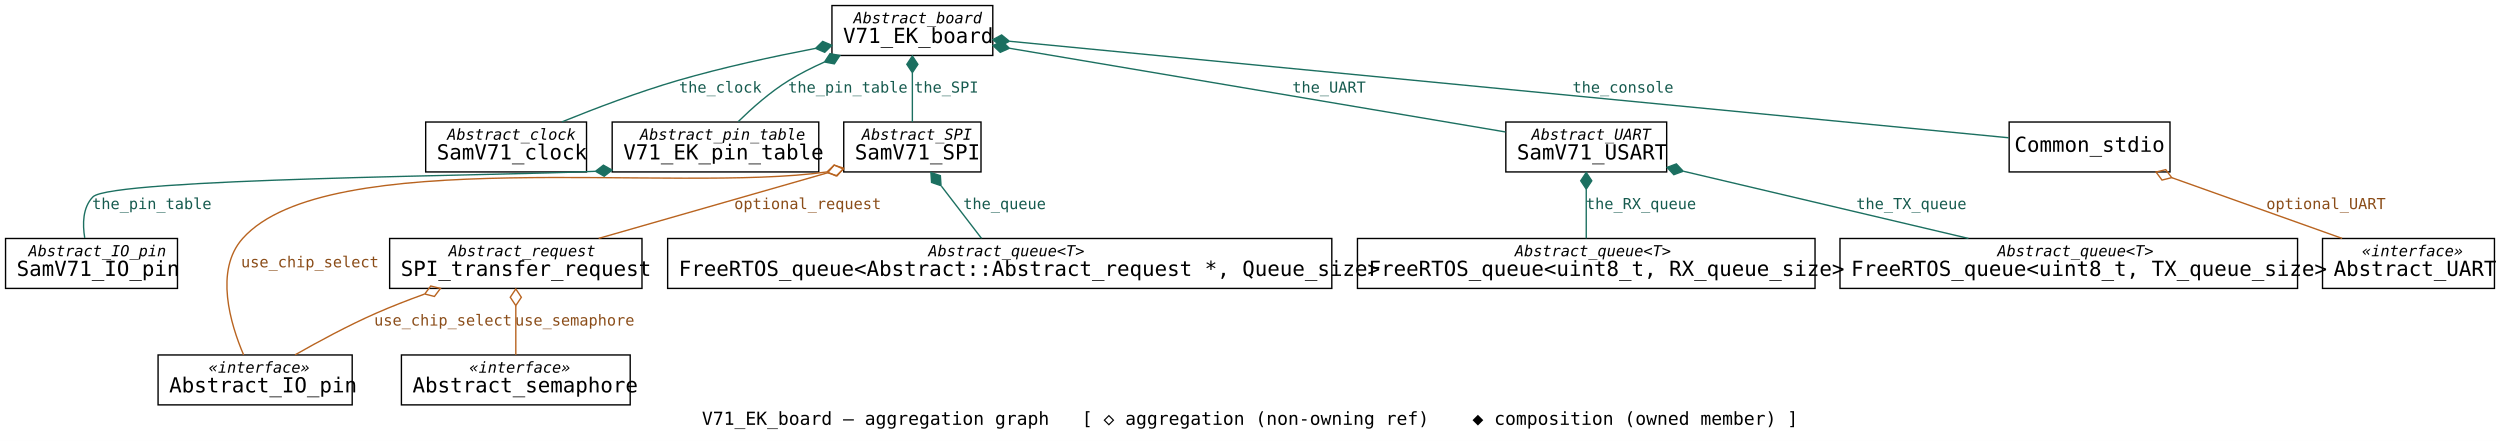
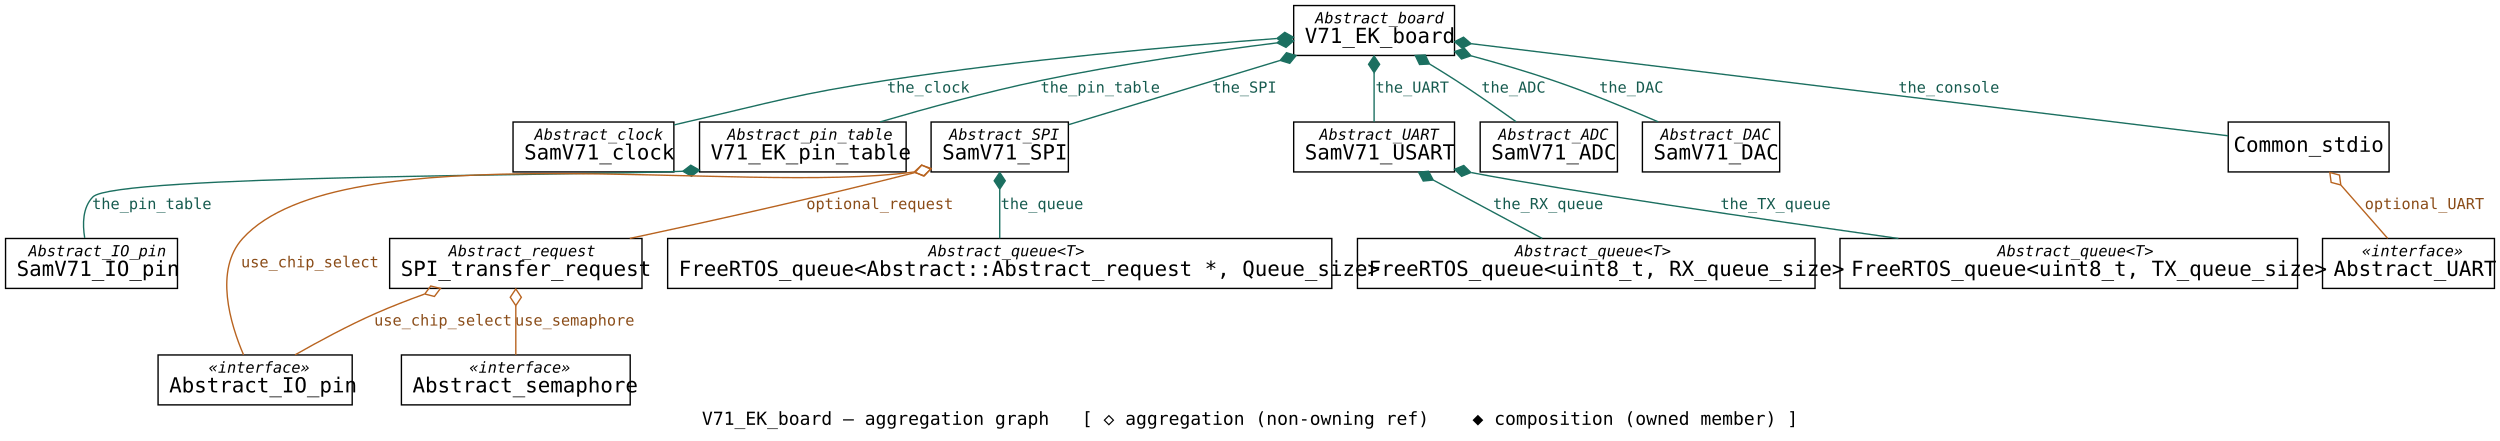
<svg xmlns="http://www.w3.org/2000/svg" width="1803pt" height="318pt" viewBox="0.00 0.00 1803.00 318.00">
  <g id="graph0" class="graph" transform="scale(1 1) rotate(0) translate(4 314)">
    <polygon fill="white" stroke="transparent" points="-4,4 -4,-314 1799,-314 1799,4 -4,4" />
    <text text-anchor="middle" x="897.5" y="-7.6" font-family="Consolas" font-size="13.00">V71_EK_board — aggregation graph   [ ◇ aggregation (non-owning ref)    ◆ composition (owned member) ]</text>
    <g id="node1" class="node">
-       <polygon fill="none" stroke="black" points="712,-310 596,-310 596,-274 712,-274 712,-310" />
-       <text text-anchor="start" x="611.5" y="-297.2" font-family="Consolas" font-style="italic" font-size="11.00">Abstract_board</text>
-       <text text-anchor="start" x="604" y="-283" font-family="Consolas" font-size="15.00">V71_EK_board</text>
+       <polygon fill="none" stroke="black" points="1045,-310 929,-310 929,-274 1045,-274 1045,-310" />
+       <text text-anchor="start" x="944.5" y="-297.2" font-family="Consolas" font-style="italic" font-size="11.00">Abstract_board</text>
+       <text text-anchor="start" x="937" y="-283" font-family="Consolas" font-size="15.00">V71_EK_board</text>
    </g>
    <g id="node2" class="node">
-       <polygon fill="none" stroke="black" points="419,-226 303,-226 303,-190 419,-190 419,-226" />
-       <text text-anchor="start" x="318.5" y="-213.2" font-family="Consolas" font-style="italic" font-size="11.00">Abstract_clock</text>
-       <text text-anchor="start" x="311" y="-199" font-family="Consolas" font-size="15.00">SamV71_clock</text>
+       <polygon fill="none" stroke="black" points="482,-226 366,-226 366,-190 482,-190 482,-226" />
+       <text text-anchor="start" x="381.5" y="-213.2" font-family="Consolas" font-style="italic" font-size="11.00">Abstract_clock</text>
+       <text text-anchor="start" x="374" y="-199" font-family="Consolas" font-size="15.00">SamV71_clock</text>
    </g>
    <g id="edge1" class="edge">
-       <path fill="none" stroke="#1b6f60" d="M584.06,-279.09C553.39,-273.21 517.13,-265.35 485,-256 456.48,-247.7 425.22,-235.83 401.22,-226.1" />
-       <polygon fill="#1b6f60" stroke="#1b6f60" points="584.16,-279.11 590.8,-276.28 595.95,-281.32 589.32,-284.15 584.16,-279.11" />
-       <text text-anchor="middle" x="515.5" y="-247.2" font-family="Consolas" font-size="11.00" fill="#155a4e"> the_clock</text>
+       <path fill="none" stroke="#1b6f60" d="M916.46,-286.2C845.2,-280.84 732.06,-270.89 635,-256 570.38,-246.09 554.7,-240.71 491,-226 488.08,-225.32 485.09,-224.62 482.07,-223.9" />
+       <polygon fill="#1b6f60" stroke="#1b6f60" points="916.87,-286.23 923.15,-282.69 928.84,-287.12 922.56,-290.67 916.87,-286.23" />
+       <text text-anchor="middle" x="665.5" y="-247.2" font-family="Consolas" font-size="11.00" fill="#155a4e"> the_clock</text>
    </g>
    <g id="node3" class="node">
-       <polygon fill="none" stroke="black" points="586.5,-226 437.5,-226 437.5,-190 586.5,-190 586.5,-226" />
-       <text text-anchor="start" x="457.5" y="-213.2" font-family="Consolas" font-style="italic" font-size="11.00">Abstract_pin_table</text>
-       <text text-anchor="start" x="445.5" y="-199" font-family="Consolas" font-size="15.00">V71_EK_pin_table</text>
+       <polygon fill="none" stroke="black" points="649.5,-226 500.5,-226 500.5,-190 649.5,-190 649.5,-226" />
+       <text text-anchor="start" x="520.5" y="-213.2" font-family="Consolas" font-style="italic" font-size="11.00">Abstract_pin_table</text>
+       <text text-anchor="start" x="508.5" y="-199" font-family="Consolas" font-size="15.00">V71_EK_pin_table</text>
    </g>
    <g id="edge2" class="edge">
-       <path fill="none" stroke="#1b6f60" d="M590.54,-269.24C581.72,-265.31 572.96,-260.88 565,-256 551.58,-247.77 538.33,-236.02 528.44,-226.33" />
-       <polygon fill="#1b6f60" stroke="#1b6f60" points="590.65,-269.29 597.73,-267.94 601.7,-273.96 594.61,-275.31 590.65,-269.29" />
-       <text text-anchor="middle" x="607.5" y="-247.2" font-family="Consolas" font-size="11.00" fill="#155a4e"> the_pin_table</text>
+       <path fill="none" stroke="#1b6f60" d="M916.8,-283.05C868.73,-277.05 803.69,-267.83 747,-256 707.76,-247.81 664.2,-235.88 630.74,-226.09" />
+       <polygon fill="#1b6f60" stroke="#1b6f60" points="917.03,-283.08 923.48,-279.84 928.94,-284.55 922.5,-287.78 917.03,-283.08" />
+       <text text-anchor="middle" x="789.5" y="-247.2" font-family="Consolas" font-size="11.00" fill="#155a4e"> the_pin_table</text>
    </g>
    <g id="node4" class="node">
-       <polygon fill="none" stroke="black" points="703.5,-226 604.5,-226 604.5,-190 703.5,-190 703.5,-226" />
-       <text text-anchor="start" x="617.5" y="-213.2" font-family="Consolas" font-style="italic" font-size="11.00">Abstract_SPI</text>
-       <text text-anchor="start" x="612.5" y="-199" font-family="Consolas" font-size="15.00">SamV71_SPI</text>
+       <polygon fill="none" stroke="black" points="766.5,-226 667.5,-226 667.5,-190 766.5,-190 766.5,-226" />
+       <text text-anchor="start" x="680.5" y="-213.2" font-family="Consolas" font-style="italic" font-size="11.00">Abstract_SPI</text>
+       <text text-anchor="start" x="675.5" y="-199" font-family="Consolas" font-size="15.00">SamV71_SPI</text>
    </g>
    <g id="edge3" class="edge">
-       <path fill="none" stroke="#1b6f60" d="M654,-261.48C654,-249.59 654,-236.31 654,-226.08" />
-       <polygon fill="#1b6f60" stroke="#1b6f60" points="654,-261.61 658,-267.61 654,-273.61 650,-267.61 654,-261.61" />
-       <text text-anchor="middle" x="678.5" y="-247.2" font-family="Consolas" font-size="11.00" fill="#155a4e"> the_SPI</text>
+       <path fill="none" stroke="#1b6f60" d="M919.03,-270.36C871.69,-255.98 809.62,-237.13 766.84,-224.14" />
+       <polygon fill="#1b6f60" stroke="#1b6f60" points="919.25,-270.42 926.15,-268.34 930.73,-273.91 923.82,-275.99 919.25,-270.42" />
+       <text text-anchor="middle" x="893.5" y="-247.2" font-family="Consolas" font-size="11.00" fill="#155a4e"> the_SPI</text>
    </g>
    <g id="node5" class="node">
-       <polygon fill="none" stroke="black" points="1198,-226 1082,-226 1082,-190 1198,-190 1198,-226" />
-       <text text-anchor="start" x="1100.5" y="-213.2" font-family="Consolas" font-style="italic" font-size="11.00">Abstract_UART</text>
-       <text text-anchor="start" x="1090" y="-199" font-family="Consolas" font-size="15.00">SamV71_USART</text>
+       <polygon fill="none" stroke="black" points="1045,-226 929,-226 929,-190 1045,-190 1045,-226" />
+       <text text-anchor="start" x="947.5" y="-213.2" font-family="Consolas" font-style="italic" font-size="11.00">Abstract_UART</text>
+       <text text-anchor="start" x="937" y="-199" font-family="Consolas" font-size="15.00">SamV71_USART</text>
    </g>
    <g id="edge4" class="edge">
-       <path fill="none" stroke="#1b6f60" d="M724.08,-279.18C820.45,-262.92 992.11,-233.95 1081.79,-218.82" />
-       <polygon fill="#1b6f60" stroke="#1b6f60" points="723.97,-279.19 718.72,-284.14 712.14,-281.19 717.39,-276.25 723.97,-279.19" />
-       <text text-anchor="middle" x="954.5" y="-247.2" font-family="Consolas" font-size="11.00" fill="#155a4e"> the_UART</text>
+       <path fill="none" stroke="#1b6f60" d="M987,-261.48C987,-249.59 987,-236.31 987,-226.08" />
+       <polygon fill="#1b6f60" stroke="#1b6f60" points="987,-261.61 991,-267.61 987,-273.61 983,-267.61 987,-261.61" />
+       <text text-anchor="middle" x="1014.5" y="-247.2" font-family="Consolas" font-size="11.00" fill="#155a4e"> the_UART</text>
    </g>
    <g id="node6" class="node">
-       <polygon fill="none" stroke="black" points="1561,-226 1445,-226 1445,-190 1561,-190 1561,-226" />
-       <text text-anchor="middle" x="1503" y="-204.5" font-family="Consolas" font-size="15.00">Common_stdio</text>
+       <polygon fill="none" stroke="black" points="1162.5,-226 1063.5,-226 1063.5,-190 1162.5,-190 1162.5,-226" />
+       <text text-anchor="start" x="1076.5" y="-213.2" font-family="Consolas" font-style="italic" font-size="11.00">Abstract_ADC</text>
+       <text text-anchor="start" x="1071.5" y="-199" font-family="Consolas" font-size="15.00">SamV71_ADC</text>
    </g>
    <g id="edge5" class="edge">
-       <path fill="none" stroke="#1b6f60" d="M724.34,-284.21C888.29,-268.37 1293.4,-229.24 1444.74,-214.63" />
-       <polygon fill="#1b6f60" stroke="#1b6f60" points="723.97,-284.24 718.38,-288.8 712.02,-285.4 717.61,-280.84 723.97,-284.24" />
-       <text text-anchor="middle" x="1166.5" y="-247.2" font-family="Consolas" font-size="11.00" fill="#155a4e"> the_console</text>
+       <path fill="none" stroke="#1b6f60" d="M1027.17,-267.73C1033.52,-263.89 1039.98,-259.89 1046,-256 1060.68,-246.52 1076.72,-235.3 1089.42,-226.2" />
+       <polygon fill="#1b6f60" stroke="#1b6f60" points="1026.98,-267.84 1023.88,-274.35 1016.68,-273.99 1019.78,-267.48 1026.98,-267.84" />
+       <text text-anchor="middle" x="1087.5" y="-247.2" font-family="Consolas" font-size="11.00" fill="#155a4e"> the_ADC</text>
    </g>
    <g id="node7" class="node">
+       <polygon fill="none" stroke="black" points="1279.5,-226 1180.5,-226 1180.5,-190 1279.5,-190 1279.5,-226" />
+       <text text-anchor="start" x="1193.5" y="-213.2" font-family="Consolas" font-style="italic" font-size="11.00">Abstract_DAC</text>
+       <text text-anchor="start" x="1188.5" y="-199" font-family="Consolas" font-size="15.00">SamV71_DAC</text>
+     </g>
+     <g id="edge6" class="edge">
+       <path fill="none" stroke="#1b6f60" d="M1057.03,-273.72C1076.29,-268.51 1097.08,-262.44 1116,-256 1141.74,-247.24 1170,-235.61 1191.94,-226.1" />
+       <polygon fill="#1b6f60" stroke="#1b6f60" points="1056.86,-273.77 1052.09,-279.18 1045.26,-276.86 1050.03,-271.45 1056.86,-273.77" />
+       <text text-anchor="middle" x="1172.5" y="-247.2" font-family="Consolas" font-size="11.00" fill="#155a4e"> the_DAC</text>
+     </g>
+     <g id="node8" class="node">
+       <polygon fill="none" stroke="black" points="1719,-226 1603,-226 1603,-190 1719,-190 1719,-226" />
+       <text text-anchor="middle" x="1661" y="-204.5" font-family="Consolas" font-size="15.00">Common_stdio</text>
+     </g>
+     <g id="edge7" class="edge">
+       <path fill="none" stroke="#1b6f60" d="M1057.09,-282.47C1190.63,-266.23 1479.22,-231.12 1602.85,-216.07" />
+       <polygon fill="#1b6f60" stroke="#1b6f60" points="1056.96,-282.49 1051.49,-287.18 1045.05,-283.94 1050.52,-279.24 1056.96,-282.49" />
+       <text text-anchor="middle" x="1401.5" y="-247.2" font-family="Consolas" font-size="11.00" fill="#155a4e"> the_console</text>
+     </g>
+     <g id="node9" class="node">
      <polygon fill="none" stroke="black" points="124,-142 0,-142 0,-106 124,-106 124,-142" />
      <text text-anchor="start" x="16.5" y="-129.2" font-family="Consolas" font-style="italic" font-size="11.00">Abstract_IO_pin</text>
      <text text-anchor="start" x="8" y="-115" font-family="Consolas" font-size="15.00">SamV71_IO_pin</text>
    </g>
-     <g id="edge6" class="edge">
-       <path fill="none" stroke="#1b6f60" d="M425.29,-190.45C358.11,-187.25 76.05,-185.42 63,-172 55.6,-164.39 55.46,-152.39 57.11,-142.42" />
-       <polygon fill="#1b6f60" stroke="#1b6f60" points="425.47,-190.47 431.74,-186.9 437.44,-191.31 431.18,-194.88 425.47,-190.47" />
+     <g id="edge8" class="edge">
+       <path fill="none" stroke="#1b6f60" d="M488.46,-190.48C414.69,-187.3 78.48,-187.81 63,-172 55.58,-164.42 55.43,-152.42 57.09,-142.44" />
+       <polygon fill="#1b6f60" stroke="#1b6f60" points="488.47,-190.48 494.72,-186.89 500.44,-191.28 494.19,-194.87 488.47,-190.48" />
      <text text-anchor="middle" x="105.5" y="-163.2" font-family="Consolas" font-size="11.00" fill="#155a4e"> the_pin_table</text>
    </g>
-     <g id="node8" class="node">
+     <g id="node10" class="node">
      <polygon fill="none" stroke="black" points="250,-58 110,-58 110,-22 250,-22 250,-58" />
      <text text-anchor="start" x="146.5" y="-45.2" font-family="Consolas" font-style="italic" font-size="11.00">«interface»</text>
      <text text-anchor="start" x="118" y="-31" font-family="Consolas" font-size="15.00">Abstract_IO_pin</text>
    </g>
-     <g id="edge7" class="edge">
-       <path fill="none" stroke="#b8631f" d="M592.2,-189.99C482.41,-174.38 231.82,-210.1 171,-142 150.48,-119.02 162.22,-80.26 171.7,-58.03" />
-       <polygon fill="none" stroke="#b8631f" points="592.42,-190.02 599,-187.08 604.25,-192.03 597.67,-194.97 592.42,-190.02" />
+     <g id="edge9" class="edge">
+       <path fill="none" stroke="#b8631f" d="M655.08,-189.98C531.06,-172.9 241.6,-219.9 171,-142 150.31,-119.17 162.11,-80.36 171.65,-58.08" />
+       <polygon fill="none" stroke="#b8631f" points="655.42,-190.04 661.99,-187.06 667.26,-191.98 660.69,-194.96 655.42,-190.04" />
      <text text-anchor="middle" x="219.5" y="-121.2" font-family="Consolas" font-size="11.00" fill="#8a4c18"> use_chip_select</text>
    </g>
-     <g id="node9" class="node">
+     <g id="node11" class="node">
      <polygon fill="none" stroke="black" points="459,-142 277,-142 277,-106 459,-106 459,-142" />
      <text text-anchor="start" x="319.5" y="-129.2" font-family="Consolas" font-style="italic" font-size="11.00">Abstract_request</text>
      <text text-anchor="start" x="285" y="-115" font-family="Consolas" font-size="15.00">SPI_transfer_request</text>
    </g>
-     <g id="edge8" class="edge">
-       <path fill="none" stroke="#b8631f" d="M592.82,-189.37C530.74,-171.55 470.85,-154.41 427.75,-142.08" />
-       <polygon fill="none" stroke="#b8631f" points="592.89,-189.4 599.76,-187.21 604.43,-192.71 597.56,-194.9 592.89,-189.4" />
-       <text text-anchor="middle" x="578.5" y="-163.2" font-family="Consolas" font-size="11.00" fill="#8a4c18"> optional_request</text>
+     <g id="edge10" class="edge">
+       <path fill="none" stroke="#b8631f" d="M655.41,-189.42C580.22,-170.37 505.46,-153.83 450.19,-142.05" />
+       <polygon fill="none" stroke="#b8631f" points="655.86,-189.53 662.66,-187.14 667.48,-192.5 660.68,-194.89 655.86,-189.53" />
+       <text text-anchor="middle" x="630.5" y="-163.2" font-family="Consolas" font-size="11.00" fill="#8a4c18"> optional_request</text>
    </g>
-     <g id="node10" class="node">
+     <g id="node12" class="node">
      <polygon fill="none" stroke="black" points="956.5,-142 477.5,-142 477.5,-106 956.5,-106 956.5,-142" />
      <text text-anchor="start" x="665.5" y="-129.2" font-family="Consolas" font-style="italic" font-size="11.00">Abstract_queue&lt;T&gt;</text>
      <text text-anchor="start" x="485.5" y="-115" font-family="Consolas" font-size="15.00">FreeRTOS_queue&lt;Abstract::Abstract_request *, Queue_size&gt;</text>
    </g>
-     <g id="edge9" class="edge">
-       <path fill="none" stroke="#1b6f60" d="M674.95,-179.73C684.5,-167.3 695.51,-152.96 703.87,-142.08" />
-       <polygon fill="#1b6f60" stroke="#1b6f60" points="674.67,-180.09 674.19,-187.29 667.36,-189.61 667.84,-182.42 674.67,-180.09" />
-       <text text-anchor="middle" x="720.5" y="-163.2" font-family="Consolas" font-size="11.00" fill="#155a4e"> the_queue</text>
+     <g id="edge11" class="edge">
+       <path fill="none" stroke="#1b6f60" d="M717,-177.48C717,-165.59 717,-152.31 717,-142.08" />
+       <polygon fill="#1b6f60" stroke="#1b6f60" points="717,-177.61 721,-183.61 717,-189.61 713,-183.61 717,-177.61" />
+       <text text-anchor="middle" x="747.5" y="-163.2" font-family="Consolas" font-size="11.00" fill="#155a4e"> the_queue</text>
    </g>
-     <g id="node11" class="node">
+     <g id="node13" class="node">
      <polygon fill="none" stroke="black" points="1305,-142 975,-142 975,-106 1305,-106 1305,-142" />
      <text text-anchor="start" x="1088.5" y="-129.2" font-family="Consolas" font-style="italic" font-size="11.00">Abstract_queue&lt;T&gt;</text>
      <text text-anchor="start" x="983" y="-115" font-family="Consolas" font-size="15.00">FreeRTOS_queue&lt;uint8_t, RX_queue_size&gt;</text>
    </g>
-     <g id="edge10" class="edge">
-       <path fill="none" stroke="#1b6f60" d="M1140,-177.48C1140,-165.59 1140,-152.31 1140,-142.08" />
-       <polygon fill="#1b6f60" stroke="#1b6f60" points="1140,-177.61 1144,-183.61 1140,-189.61 1136,-183.61 1140,-177.61" />
-       <text text-anchor="middle" x="1179.5" y="-163.2" font-family="Consolas" font-size="11.00" fill="#155a4e"> the_RX_queue</text>
+     <g id="edge12" class="edge">
+       <path fill="none" stroke="#1b6f60" d="M1029.69,-184.12C1054.59,-170.77 1085.48,-154.22 1108.23,-142.03" />
+       <polygon fill="#1b6f60" stroke="#1b6f60" points="1029.65,-184.14 1026.25,-190.5 1019.07,-189.81 1022.47,-183.45 1029.65,-184.14" />
+       <text text-anchor="middle" x="1112.5" y="-163.2" font-family="Consolas" font-size="11.00" fill="#155a4e"> the_RX_queue</text>
    </g>
-     <g id="node12" class="node">
+     <g id="node14" class="node">
      <polygon fill="none" stroke="black" points="1653,-142 1323,-142 1323,-106 1653,-106 1653,-142" />
      <text text-anchor="start" x="1436.5" y="-129.2" font-family="Consolas" font-style="italic" font-size="11.00">Abstract_queue&lt;T&gt;</text>
      <text text-anchor="start" x="1331" y="-115" font-family="Consolas" font-size="15.00">FreeRTOS_queue&lt;uint8_t, TX_queue_size&gt;</text>
    </g>
-     <g id="edge11" class="edge">
-       <path fill="none" stroke="#1b6f60" d="M1210.21,-190.46C1269.93,-176.39 1355.35,-156.26 1415.67,-142.04" />
-       <polygon fill="#1b6f60" stroke="#1b6f60" points="1209.93,-190.52 1205,-195.79 1198.25,-193.28 1203.17,-188.01 1209.93,-190.52" />
-       <text text-anchor="middle" x="1374.5" y="-163.2" font-family="Consolas" font-size="11.00" fill="#155a4e"> the_TX_queue</text>
+     <g id="edge13" class="edge">
+       <path fill="none" stroke="#1b6f60" d="M1057.11,-189.53C1128.26,-175.98 1264.35,-156.2 1365.15,-142" />
+       <polygon fill="#1b6f60" stroke="#1b6f60" points="1056.8,-189.59 1051.68,-194.67 1045.02,-191.9 1050.14,-186.82 1056.8,-189.59" />
+       <text text-anchor="middle" x="1276.5" y="-163.2" font-family="Consolas" font-size="11.00" fill="#155a4e"> the_TX_queue</text>
    </g>
-     <g id="node13" class="node">
+     <g id="node15" class="node">
      <polygon fill="none" stroke="black" points="1795,-142 1671,-142 1671,-106 1795,-106 1795,-142" />
      <text text-anchor="start" x="1699.5" y="-129.2" font-family="Consolas" font-style="italic" font-size="11.00">«interface»</text>
      <text text-anchor="start" x="1679" y="-115" font-family="Consolas" font-size="15.00">Abstract_UART</text>
    </g>
-     <g id="edge12" class="edge">
-       <path fill="none" stroke="#b8631f" d="M1562.41,-185.82C1600.56,-172.22 1649.47,-154.78 1685.13,-142.07" />
-       <polygon fill="none" stroke="#b8631f" points="1562.24,-185.88 1557.93,-191.66 1550.94,-189.91 1555.24,-184.13 1562.24,-185.88" />
-       <text text-anchor="middle" x="1673.5" y="-163.2" font-family="Consolas" font-size="11.00" fill="#8a4c18"> optional_UART</text>
+     <g id="edge14" class="edge">
+       <path fill="none" stroke="#b8631f" d="M1684.29,-180.48C1695.35,-167.88 1708.25,-153.18 1718,-142.08" />
+       <polygon fill="none" stroke="#b8631f" points="1684.19,-180.59 1683.23,-187.74 1676.27,-189.61 1677.22,-182.46 1684.19,-180.59" />
+       <text text-anchor="middle" x="1744.5" y="-163.2" font-family="Consolas" font-size="11.00" fill="#8a4c18"> optional_UART</text>
    </g>
-     <g id="edge13" class="edge">
+     <g id="edge15" class="edge">
      <path fill="none" stroke="#b8631f" d="M302,-101.86C290.22,-97.59 278.15,-92.9 267,-88 247.04,-79.22 225.48,-67.58 208.81,-58.09" />
      <polygon fill="none" stroke="#b8631f" points="302.33,-101.97 309.32,-100.2 313.65,-105.97 306.66,-107.74 302.33,-101.97" />
      <text text-anchor="middle" x="315.5" y="-79.2" font-family="Consolas" font-size="11.00" fill="#8a4c18"> use_chip_select</text>
    </g>
-     <g id="node14" class="node">
+     <g id="node16" class="node">
      <polygon fill="none" stroke="black" points="450.5,-58 285.5,-58 285.5,-22 450.5,-22 450.5,-58" />
      <text text-anchor="start" x="334.5" y="-45.2" font-family="Consolas" font-style="italic" font-size="11.00">«interface»</text>
      <text text-anchor="start" x="293.5" y="-31" font-family="Consolas" font-size="15.00">Abstract_semaphore</text>
    </g>
-     <g id="edge14" class="edge">
+     <g id="edge16" class="edge">
      <path fill="none" stroke="#b8631f" d="M368,-93.48C368,-81.59 368,-68.31 368,-58.08" />
      <polygon fill="none" stroke="#b8631f" points="368,-93.61 372,-99.61 368,-105.61 364,-99.61 368,-93.61" />
      <text text-anchor="middle" x="410.5" y="-79.2" font-family="Consolas" font-size="11.00" fill="#8a4c18"> use_semaphore</text>
    </g>
  </g>
</svg>
